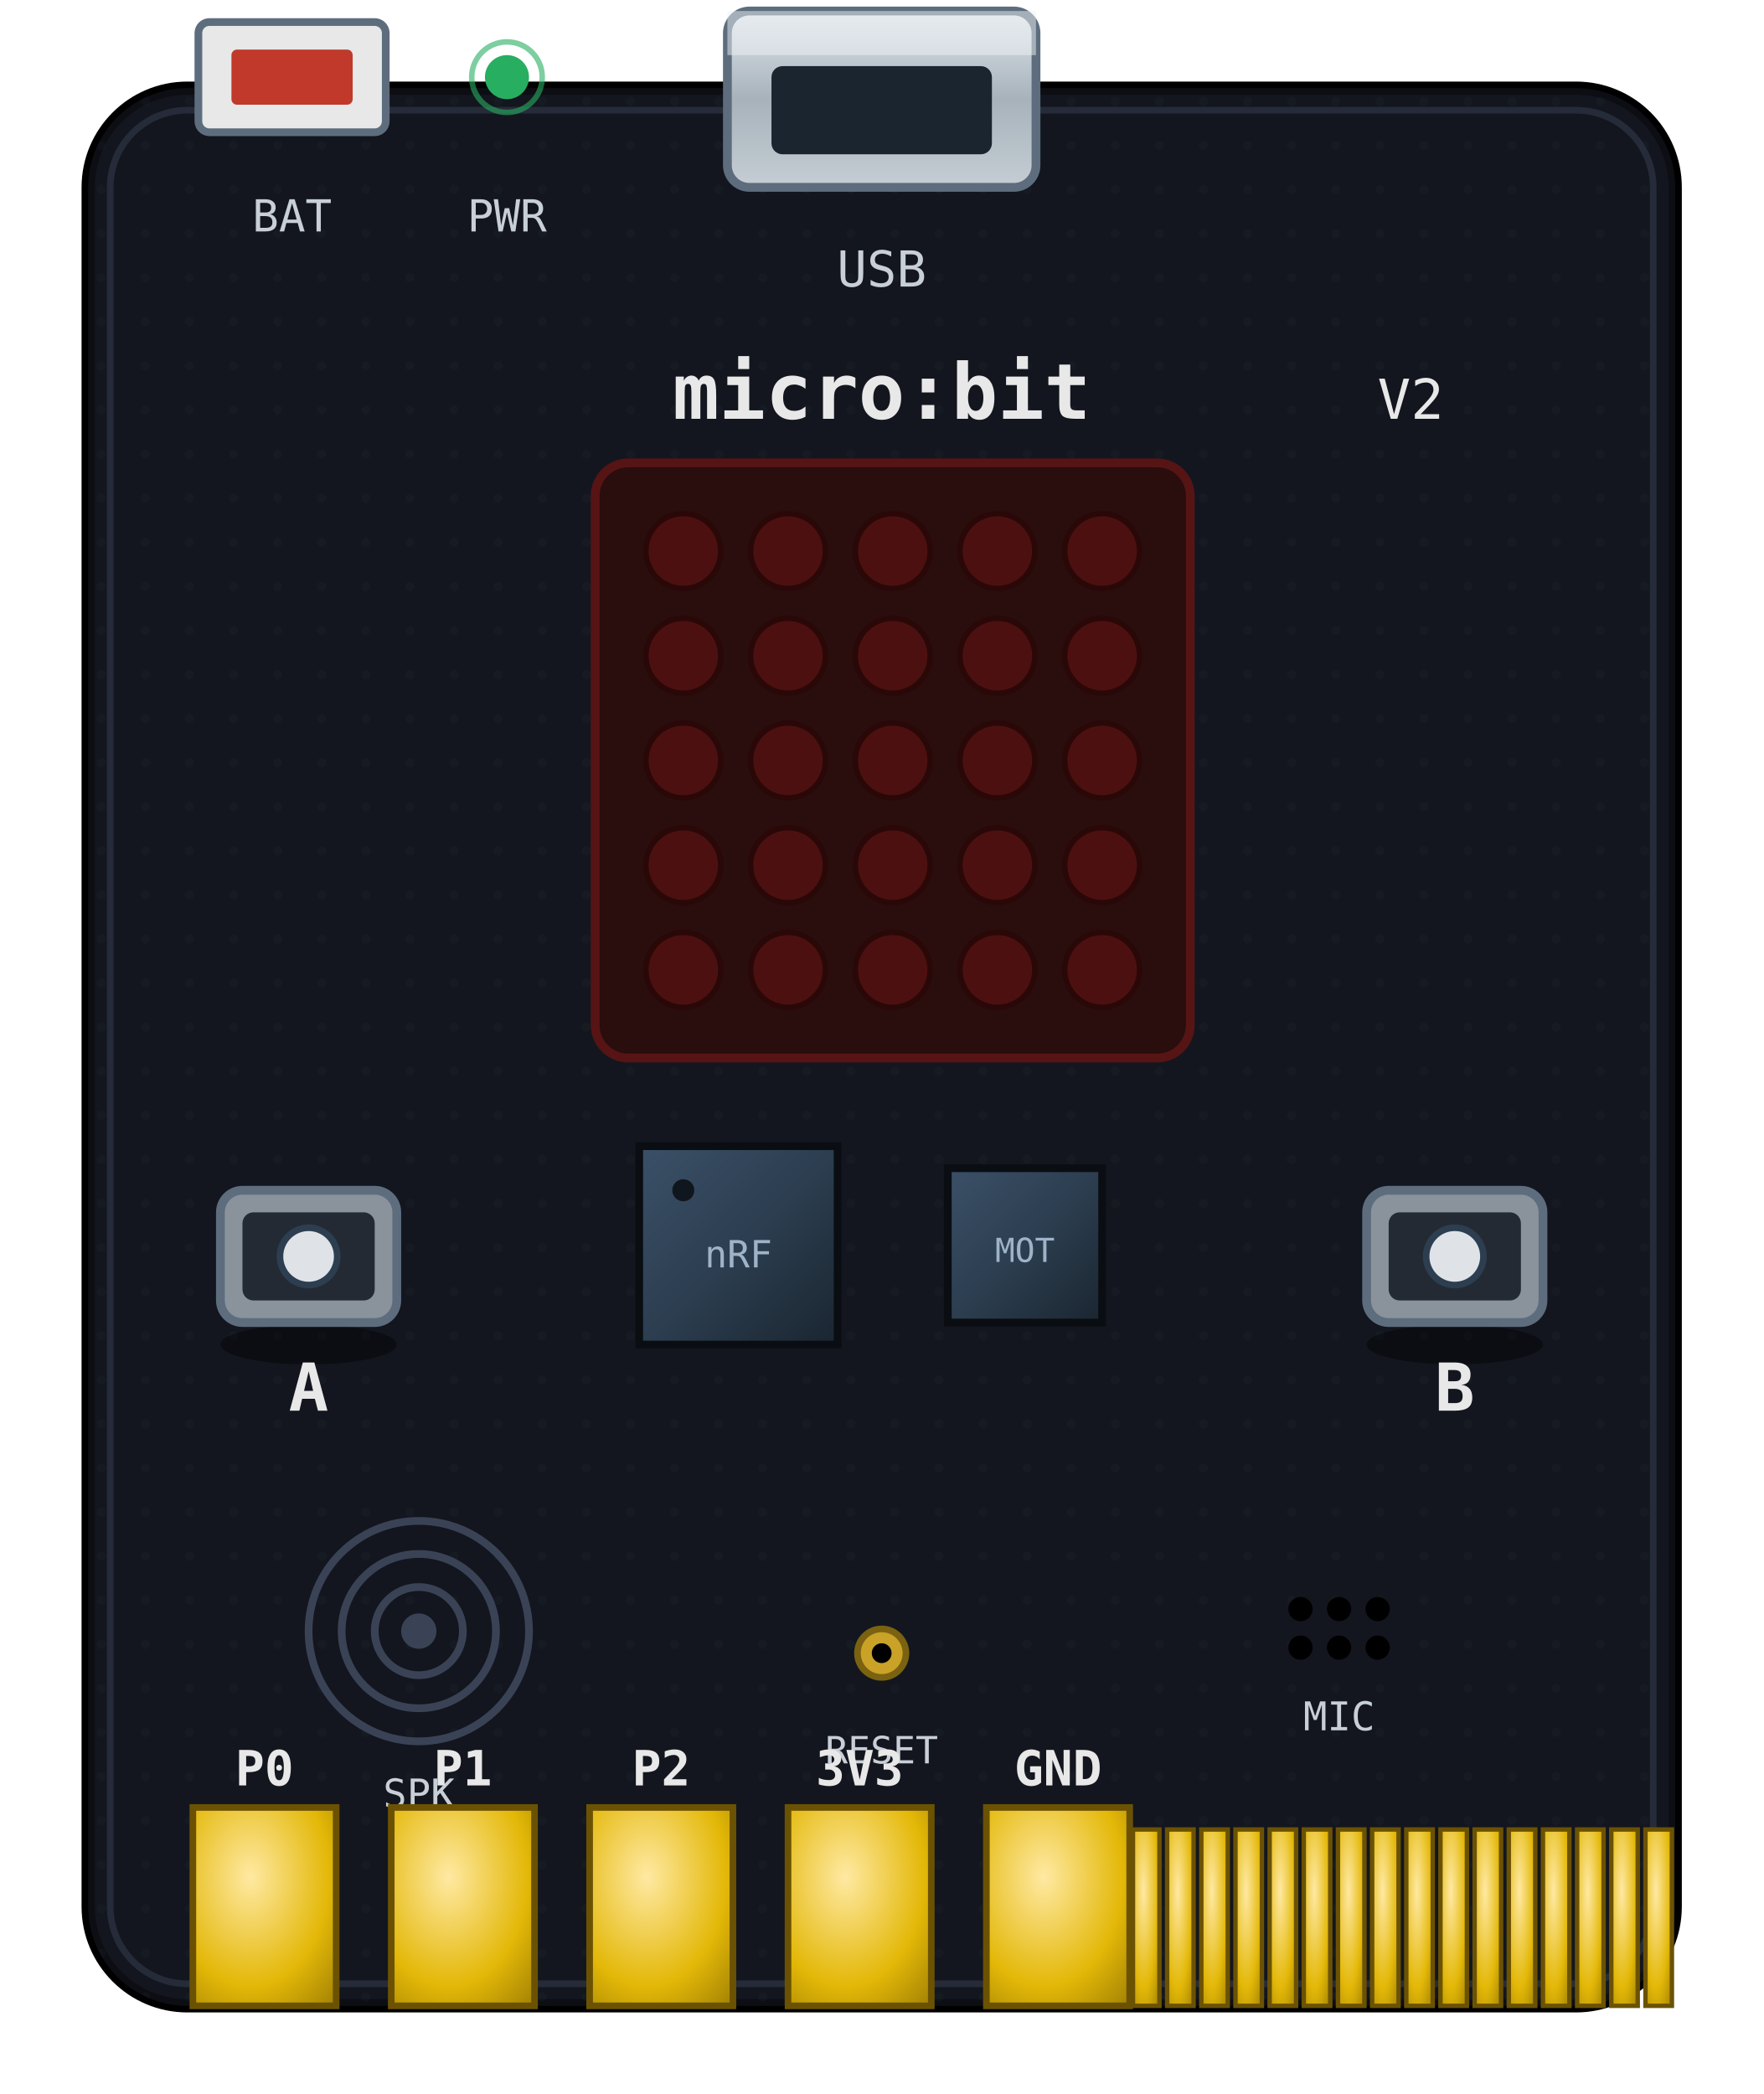
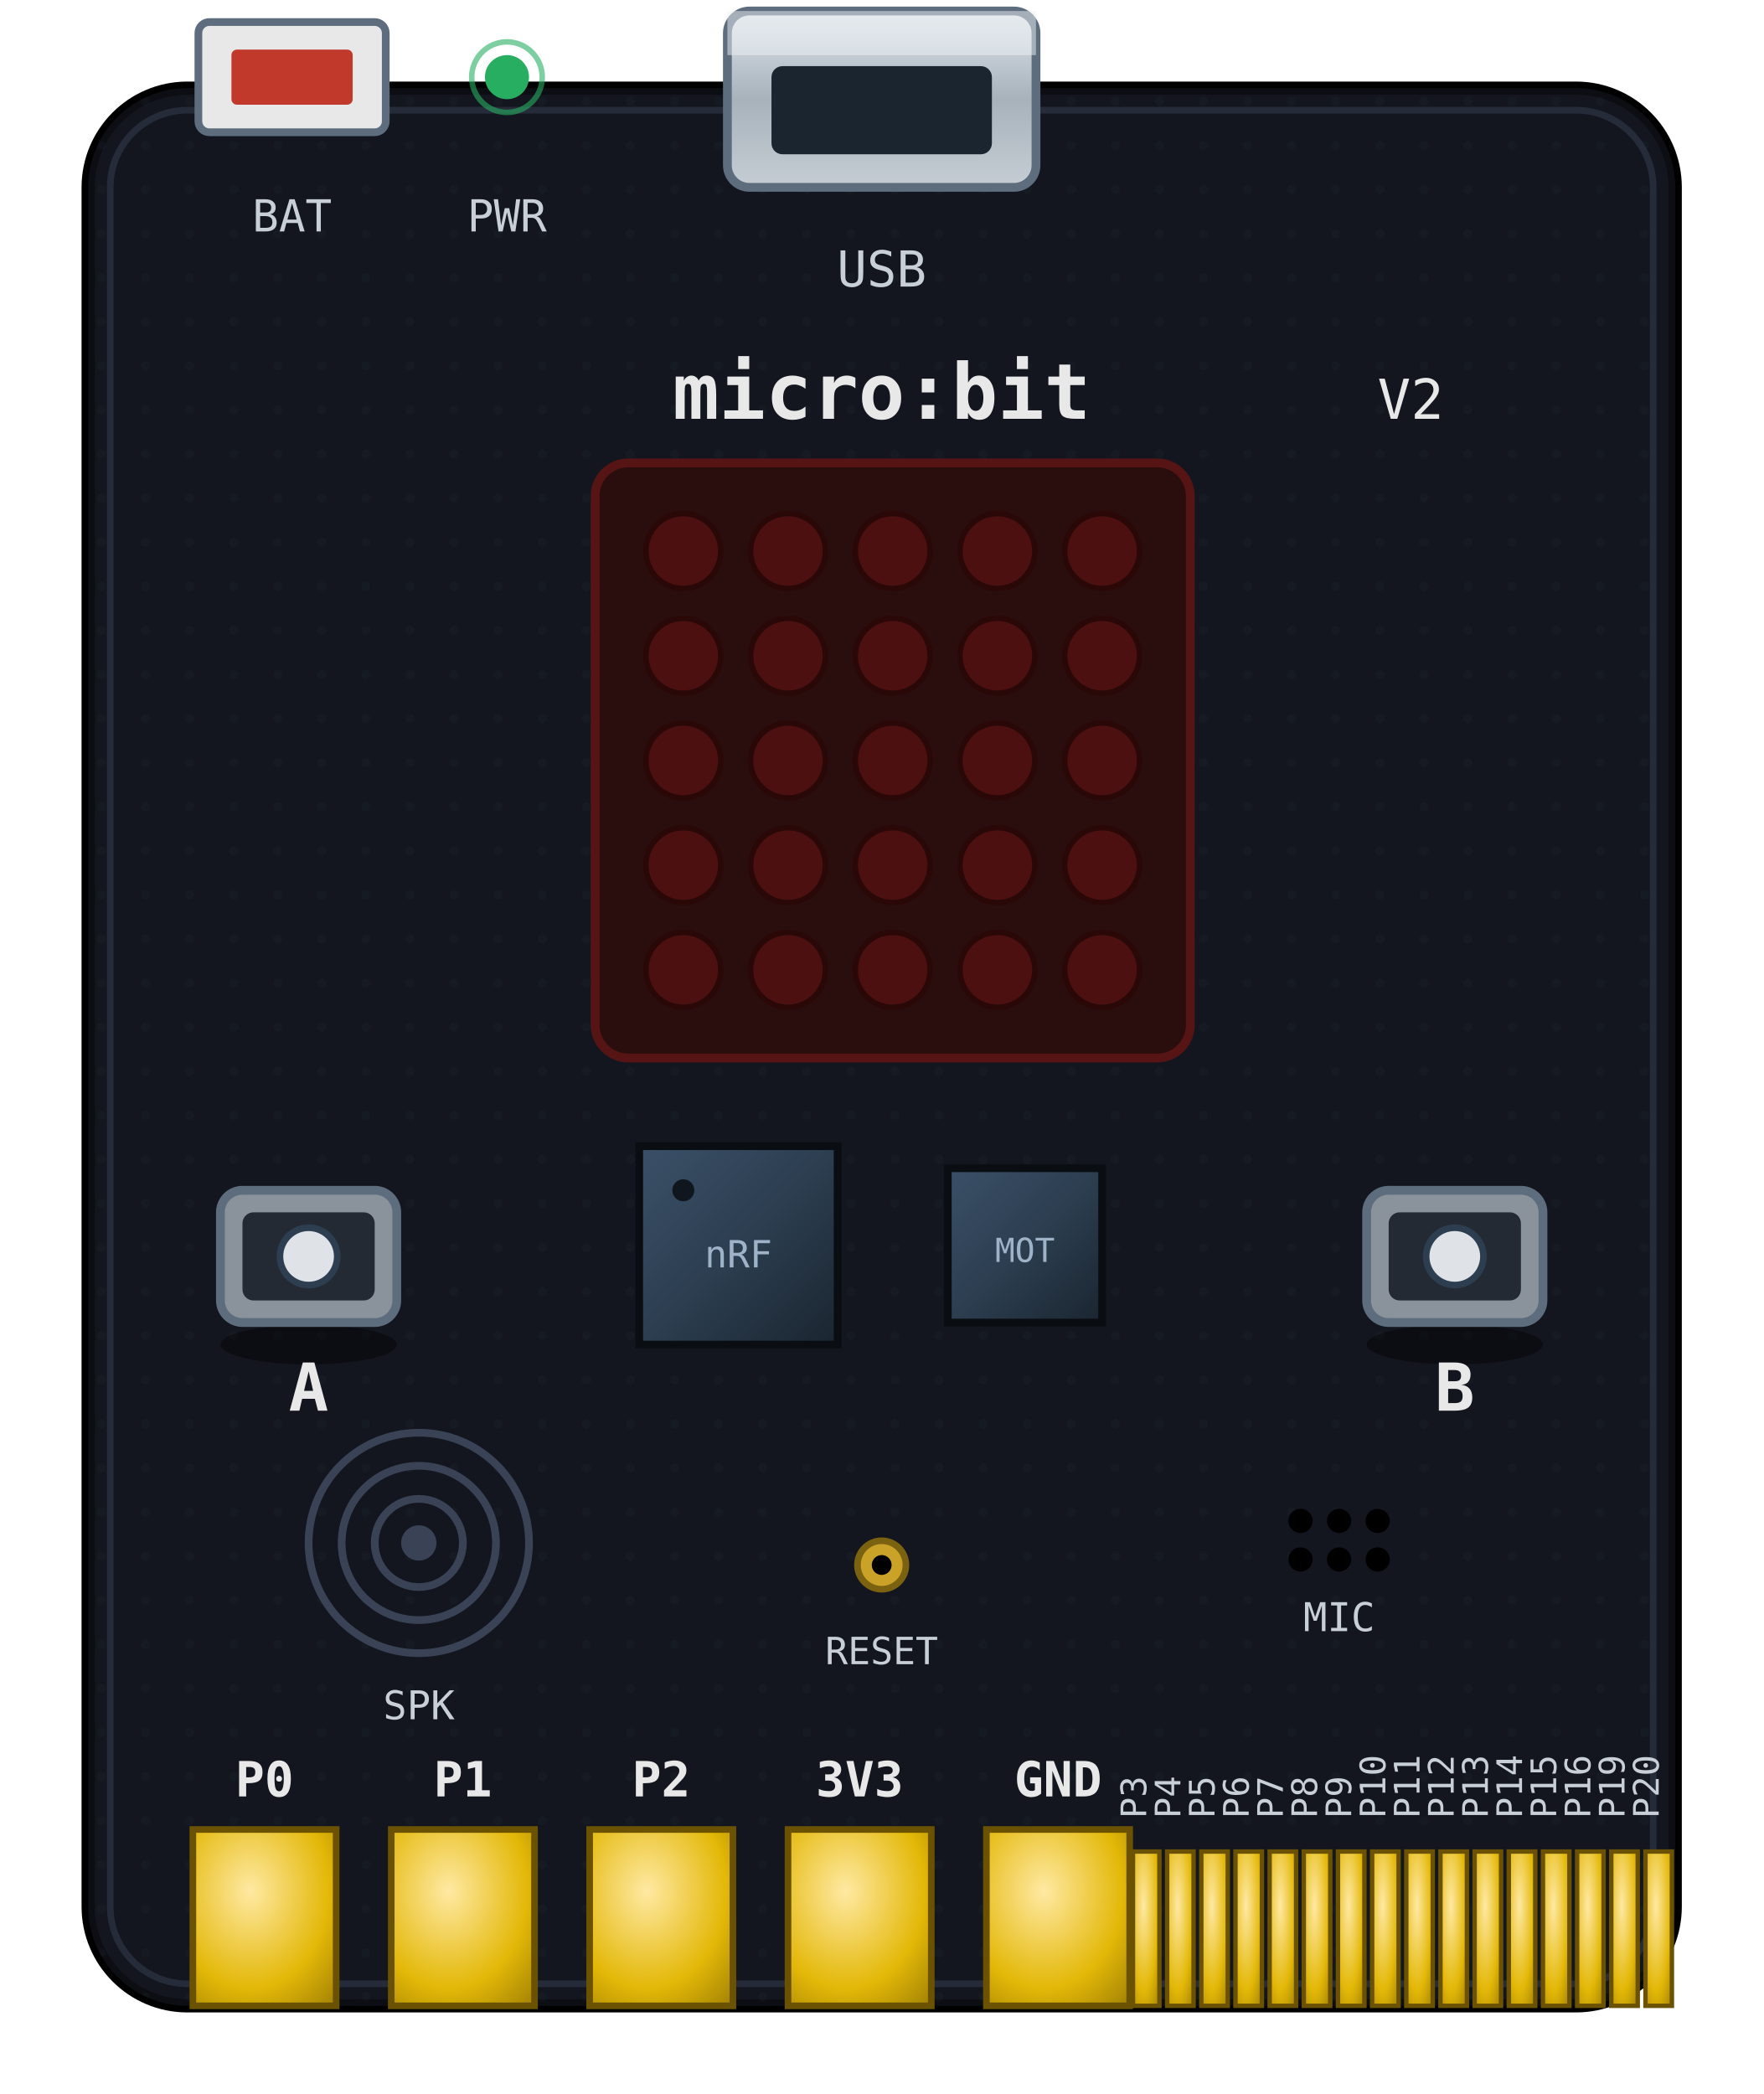
<svg xmlns="http://www.w3.org/2000/svg" width="100%" height="100%" viewBox="0 0 160 190" data-component="openhw-microbit-v2" data-bind-root="true">
  <defs>
    <pattern id="mb-mask" width="4" height="4" patternUnits="userSpaceOnUse">
      <rect width="4" height="4" fill="#151821" />
      <circle cx="1.2" cy="1.2" r="0.4" fill="#1b2029" />
    </pattern>
    <linearGradient id="mb-usb" x1="0" y1="0" x2="0" y2="1">
      <stop offset="0" stop-color="#dfe6ec" />
      <stop offset="0.5" stop-color="#a7b2bb" />
      <stop offset="1" stop-color="#c6ced4" />
    </linearGradient>
    <radialGradient id="mb-gold" cx="0.4" cy="0.35" r="1">
      <stop offset="0" stop-color="#ffe9a3" />
      <stop offset="0.55" stop-color="#e3b808" />
      <stop offset="1" stop-color="#8a6d03" />
    </radialGradient>
    <linearGradient id="mb-chip" x1="0" y1="0" x2="1" y2="1">
      <stop offset="0" stop-color="#3b5068" />
      <stop offset="0.5" stop-color="#2c3e50" />
      <stop offset="1" stop-color="#1a2530" />
    </linearGradient>
  </defs>
  <rect x="8" y="8" width="144" height="174" rx="9" fill="#101319" stroke="#000" stroke-width="1.2" />
  <rect x="8" y="8" width="144" height="174" rx="9" fill="url(#mb-mask)" opacity="0.6" />
  <rect x="10" y="10" width="140" height="170" rx="7" fill="none" stroke="#2a3140" stroke-width="0.6" opacity="0.8" />
  <rect x="66" y="1" width="28" height="16" rx="2" fill="url(#mb-usb)" stroke="#5d6d7e" stroke-width="0.8" />
  <rect x="66" y="1" width="28" height="4" fill="#eef1f4" opacity="0.5" />
  <rect x="70" y="6" width="20" height="8" rx="1" fill="#1a252f" />
  <text x="80" y="26" fill="#c8cfd6" font-size="4.5" font-family="monospace" text-anchor="middle">USB</text>
  <rect x="18" y="2" width="17" height="10" rx="1" fill="#e8e8e8" stroke="#5d6d7e" stroke-width="0.7" />
  <rect x="21" y="4.5" width="11" height="5" fill="#c0392b" rx="0.5" />
  <text x="26.5" y="21" fill="#c8cfd6" font-size="4" font-family="monospace" text-anchor="middle">BAT</text>
  <circle cx="46" cy="7" r="2" fill="#27ae60" />
  <circle cx="46" cy="7" r="3.2" fill="none" stroke="#27ae60" stroke-width="0.5" opacity="0.6" />
  <text x="46" y="21" fill="#c8cfd6" font-size="4" font-family="monospace" text-anchor="middle">PWR</text>
  <text x="80" y="38" fill="#e8e8e8" font-size="7" font-family="monospace" text-anchor="middle" font-weight="bold">micro:bit</text>
  <text x="128" y="38" fill="#e8e8e8" font-size="5" font-family="monospace" text-anchor="middle">V2</text>
  <rect x="54" y="42" width="54" height="54" rx="3" fill="#2a0d0d" stroke="#571414" stroke-width="0.8" />
  <g fill="#4d1010" stroke="#2a0808" stroke-width="0.5">
    <circle cx="62" cy="50" r="3.4" />
    <circle cx="71.5" cy="50" r="3.4" />
    <circle cx="81" cy="50" r="3.4" />
    <circle cx="90.5" cy="50" r="3.4" />
    <circle cx="100" cy="50" r="3.4" />
    <circle cx="62" cy="59.5" r="3.4" />
    <circle cx="71.5" cy="59.5" r="3.4" />
    <circle cx="81" cy="59.5" r="3.4" />
    <circle cx="90.5" cy="59.5" r="3.4" />
    <circle cx="100" cy="59.5" r="3.4" />
    <circle cx="62" cy="69" r="3.4" />
    <circle cx="71.5" cy="69" r="3.4" />
    <circle cx="81" cy="69" r="3.4" />
    <circle cx="90.5" cy="69" r="3.4" />
    <circle cx="100" cy="69" r="3.4" />
    <circle cx="62" cy="78.5" r="3.4" />
    <circle cx="71.5" cy="78.5" r="3.4" />
    <circle cx="81" cy="78.5" r="3.4" />
    <circle cx="90.5" cy="78.5" r="3.4" />
    <circle cx="100" cy="78.5" r="3.4" />
    <circle cx="62" cy="88" r="3.4" />
    <circle cx="71.5" cy="88" r="3.4" />
    <circle cx="81" cy="88" r="3.4" />
    <circle cx="90.5" cy="88" r="3.4" />
    <circle cx="100" cy="88" r="3.4" />
  </g>
  <ellipse cx="28" cy="122" rx="8" ry="1.8" fill="#000" opacity="0.4" />
  <rect x="20" y="108" width="16" height="12" rx="2" fill="#8a939c" stroke="#5d6d7e" stroke-width="0.8" />
  <rect x="22" y="110" width="12" height="8" rx="1" fill="#232a33" />
  <circle cx="28" cy="114" r="2.6" fill="#dfe3e8" stroke="#2c3e50" stroke-width="0.6" />
  <text x="28" y="128" fill="#e8e8e8" font-size="6" font-family="monospace" text-anchor="middle" font-weight="bold">A</text>
  <ellipse cx="132" cy="122" rx="8" ry="1.8" fill="#000" opacity="0.4" />
  <rect x="124" y="108" width="16" height="12" rx="2" fill="#8a939c" stroke="#5d6d7e" stroke-width="0.8" />
  <rect x="126" y="110" width="12" height="8" rx="1" fill="#232a33" />
  <circle cx="132" cy="114" r="2.6" fill="#dfe3e8" stroke="#2c3e50" stroke-width="0.6" />
  <text x="132" y="128" fill="#e8e8e8" font-size="6" font-family="monospace" text-anchor="middle" font-weight="bold">B</text>
  <rect x="58" y="104" width="18" height="18" fill="url(#mb-chip)" stroke="#0a0e13" stroke-width="0.7" />
  <circle cx="62" cy="108" r="1" fill="#10161d" />
  <text x="67" y="115" fill="#9fb3c8" font-size="3.4" font-family="monospace" text-anchor="middle">nRF</text>
  <rect x="86" y="106" width="14" height="14" fill="url(#mb-chip)" stroke="#0a0e13" stroke-width="0.7" />
  <text x="93" y="114.5" fill="#9fb3c8" font-size="3" font-family="monospace" text-anchor="middle">MOT</text>
  <g fill="#000">
-     <circle cx="118" cy="146" r="1.1" />
-     <circle cx="121.5" cy="146" r="1.1" />
-     <circle cx="125" cy="146" r="1.1" />
-     <circle cx="118" cy="149.5" r="1.1" />
-     <circle cx="121.5" cy="149.5" r="1.1" />
-     <circle cx="125" cy="149.5" r="1.1" />
+     <circle cx="118" cy="138" r="1.1" />
+     <circle cx="121.5" cy="138" r="1.1" />
+     <circle cx="125" cy="138" r="1.1" />
+     <circle cx="118" cy="141.5" r="1.1" />
+     <circle cx="121.5" cy="141.5" r="1.1" />
+     <circle cx="125" cy="141.5" r="1.1" />
  </g>
-   <text x="121.5" y="157" fill="#c8cfd6" font-size="3.6" font-family="monospace" text-anchor="middle">MIC</text>
+   <text x="121.5" y="148" fill="#c8cfd6" font-size="3.6" font-family="monospace" text-anchor="middle">MIC</text>
  <g fill="none" stroke="#3a4356" stroke-width="0.7">
-     <circle cx="38" cy="148" r="4" />
-     <circle cx="38" cy="148" r="7" />
-     <circle cx="38" cy="148" r="10" />
+     <circle cx="38" cy="140" r="4" />
+     <circle cx="38" cy="140" r="7" />
+     <circle cx="38" cy="140" r="10" />
  </g>
-   <circle cx="38" cy="148" r="1.6" fill="#3a4356" />
-   <text x="38" y="164" fill="#c8cfd6" font-size="3.6" font-family="monospace" text-anchor="middle">SPK</text>
-   <circle cx="80" cy="150" r="2.2" fill="#c9a227" stroke="#7a6210" stroke-width="0.6" />
-   <circle cx="80" cy="150" r="0.9" fill="#000" />
-   <text x="80" y="160" fill="#c8cfd6" font-size="3.4" font-family="monospace" text-anchor="middle">RESET</text>
+   <circle cx="38" cy="140" r="1.6" fill="#3a4356" />
+   <text x="38" y="156" fill="#c8cfd6" font-size="3.6" font-family="monospace" text-anchor="middle">SPK</text>
+   <circle cx="80" cy="142" r="2.2" fill="#c9a227" stroke="#7a6210" stroke-width="0.6" />
+   <circle cx="80" cy="142" r="0.9" fill="#000" />
+   <text x="80" y="151" fill="#c8cfd6" font-size="3.4" font-family="monospace" text-anchor="middle">RESET</text>
  <g>
-     <rect x="17.5" y="164" width="13" height="18" fill="url(#mb-gold)" stroke="#6b5203" stroke-width="0.6" />
-     <rect x="35.5" y="164" width="13" height="18" fill="url(#mb-gold)" stroke="#6b5203" stroke-width="0.6" />
-     <rect x="53.5" y="164" width="13" height="18" fill="url(#mb-gold)" stroke="#6b5203" stroke-width="0.6" />
-     <rect x="71.5" y="164" width="13" height="18" fill="url(#mb-gold)" stroke="#6b5203" stroke-width="0.6" />
-     <rect x="89.5" y="164" width="13" height="18" fill="url(#mb-gold)" stroke="#6b5203" stroke-width="0.6" />
-     <text x="24" y="162" fill="#e8e8e8" font-size="4.4" font-family="monospace" text-anchor="middle" font-weight="bold">P0</text>
-     <text x="42" y="162" fill="#e8e8e8" font-size="4.4" font-family="monospace" text-anchor="middle" font-weight="bold">P1</text>
-     <text x="60" y="162" fill="#e8e8e8" font-size="4.4" font-family="monospace" text-anchor="middle" font-weight="bold">P2</text>
-     <text x="78" y="162" fill="#e8e8e8" font-size="4.4" font-family="monospace" text-anchor="middle" font-weight="bold">3V3</text>
-     <text x="96" y="162" fill="#e8e8e8" font-size="4.4" font-family="monospace" text-anchor="middle" font-weight="bold">GND</text>
+     <rect x="17.5" y="166" width="13" height="16" fill="url(#mb-gold)" stroke="#6b5203" stroke-width="0.6" />
+     <rect x="35.5" y="166" width="13" height="16" fill="url(#mb-gold)" stroke="#6b5203" stroke-width="0.6" />
+     <rect x="53.5" y="166" width="13" height="16" fill="url(#mb-gold)" stroke="#6b5203" stroke-width="0.6" />
+     <rect x="71.5" y="166" width="13" height="16" fill="url(#mb-gold)" stroke="#6b5203" stroke-width="0.6" />
+     <rect x="89.5" y="166" width="13" height="16" fill="url(#mb-gold)" stroke="#6b5203" stroke-width="0.6" />
+     <text x="24" y="163" fill="#e8e8e8" font-size="4.4" font-family="monospace" text-anchor="middle" font-weight="bold">P0</text>
+     <text x="42" y="163" fill="#e8e8e8" font-size="4.4" font-family="monospace" text-anchor="middle" font-weight="bold">P1</text>
+     <text x="60" y="163" fill="#e8e8e8" font-size="4.4" font-family="monospace" text-anchor="middle" font-weight="bold">P2</text>
+     <text x="78" y="163" fill="#e8e8e8" font-size="4.4" font-family="monospace" text-anchor="middle" font-weight="bold">3V3</text>
+     <text x="96" y="163" fill="#e8e8e8" font-size="4.4" font-family="monospace" text-anchor="middle" font-weight="bold">GND</text>
  </g>
-   <g fill="url(#mb-gold)" stroke="#6b5203" stroke-width="0.4">
-     <rect x="102.8" y="166" width="2.4" height="16" />
-     <rect x="105.9" y="166" width="2.4" height="16" />
-     <rect x="109" y="166" width="2.4" height="16" />
-     <rect x="112.1" y="166" width="2.4" height="16" />
-     <rect x="115.2" y="166" width="2.4" height="16" />
-     <rect x="118.3" y="166" width="2.4" height="16" />
-     <rect x="121.4" y="166" width="2.4" height="16" />
-     <rect x="124.5" y="166" width="2.4" height="16" />
-     <rect x="127.6" y="166" width="2.4" height="16" />
-     <rect x="130.7" y="166" width="2.4" height="16" />
-     <rect x="133.8" y="166" width="2.4" height="16" />
-     <rect x="136.9" y="166" width="2.4" height="16" />
-     <rect x="140" y="166" width="2.4" height="16" />
-     <rect x="143.1" y="166" width="2.4" height="16" />
-     <rect x="146.2" y="166" width="2.4" height="16" />
-     <rect x="149.3" y="166" width="2.4" height="16" />
+   <g fill="url(#mb-gold)" stroke="#6b5203" stroke-width="0.4" font-size="3.2" font-family="monospace" fill-opacity="1">
+     <rect x="102.8" y="168" width="2.4" height="14" />
+     <rect x="105.9" y="168" width="2.4" height="14" />
+     <rect x="109" y="168" width="2.4" height="14" />
+     <rect x="112.1" y="168" width="2.4" height="14" />
+     <rect x="115.2" y="168" width="2.4" height="14" />
+     <rect x="118.3" y="168" width="2.4" height="14" />
+     <rect x="121.4" y="168" width="2.4" height="14" />
+     <rect x="124.5" y="168" width="2.4" height="14" />
+     <rect x="127.6" y="168" width="2.4" height="14" />
+     <rect x="130.7" y="168" width="2.4" height="14" />
+     <rect x="133.8" y="168" width="2.4" height="14" />
+     <rect x="136.9" y="168" width="2.4" height="14" />
+     <rect x="140" y="168" width="2.4" height="14" />
+     <rect x="143.1" y="168" width="2.4" height="14" />
+     <rect x="146.2" y="168" width="2.4" height="14" />
+     <rect x="149.3" y="168" width="2.4" height="14" />
+   </g>
+   <g fill="#c8cfd6" font-size="3.2" font-family="monospace" text-anchor="start">
+     <text x="104" y="165" transform="rotate(-90 104 165)">P3</text>
+     <text x="107.1" y="165" transform="rotate(-90 107.1 165)">P4</text>
+     <text x="110.2" y="165" transform="rotate(-90 110.2 165)">P5</text>
+     <text x="113.3" y="165" transform="rotate(-90 113.3 165)">P6</text>
+     <text x="116.4" y="165" transform="rotate(-90 116.4 165)">P7</text>
+     <text x="119.5" y="165" transform="rotate(-90 119.5 165)">P8</text>
+     <text x="122.6" y="165" transform="rotate(-90 122.6 165)">P9</text>
+     <text x="125.7" y="165" transform="rotate(-90 125.7 165)">P10</text>
+     <text x="128.8" y="165" transform="rotate(-90 128.8 165)">P11</text>
+     <text x="131.9" y="165" transform="rotate(-90 131.9 165)">P12</text>
+     <text x="135" y="165" transform="rotate(-90 135 165)">P13</text>
+     <text x="138.1" y="165" transform="rotate(-90 138.1 165)">P14</text>
+     <text x="141.2" y="165" transform="rotate(-90 141.2 165)">P15</text>
+     <text x="144.3" y="165" transform="rotate(-90 144.3 165)">P16</text>
+     <text x="147.4" y="165" transform="rotate(-90 147.4 165)">P19</text>
+     <text x="150.5" y="165" transform="rotate(-90 150.5 165)">P20</text>
  </g>
</svg>
